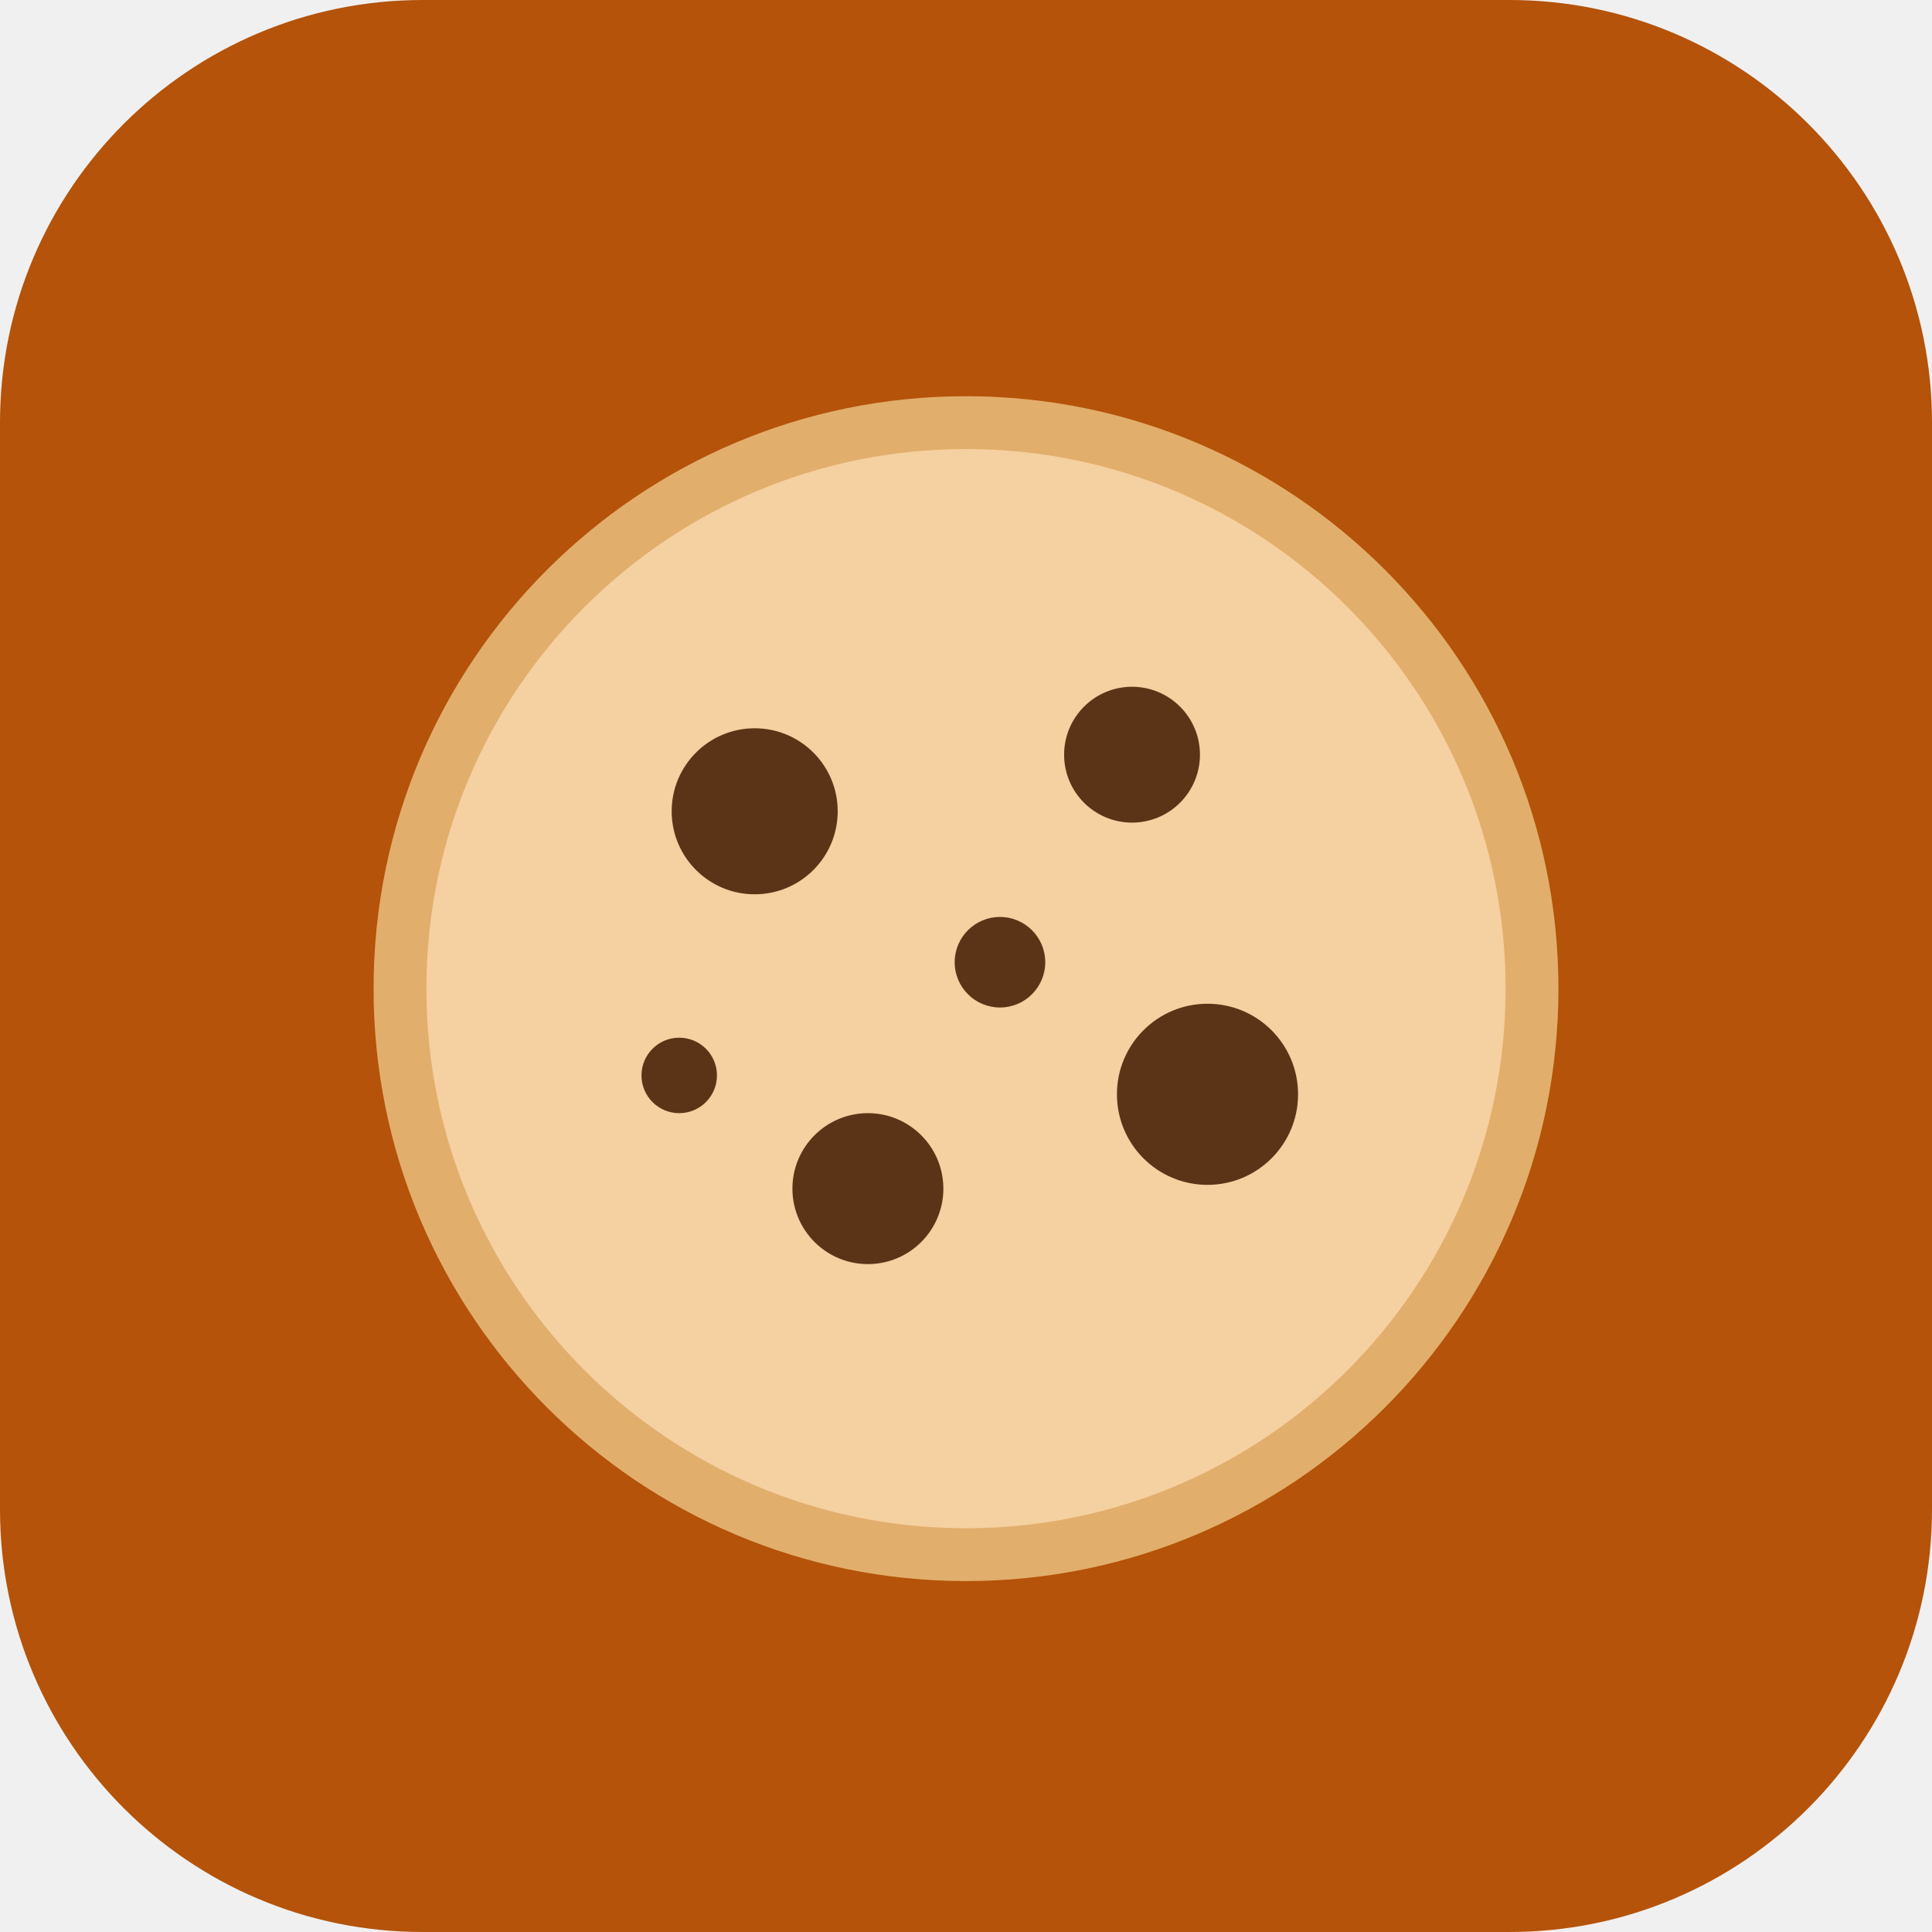
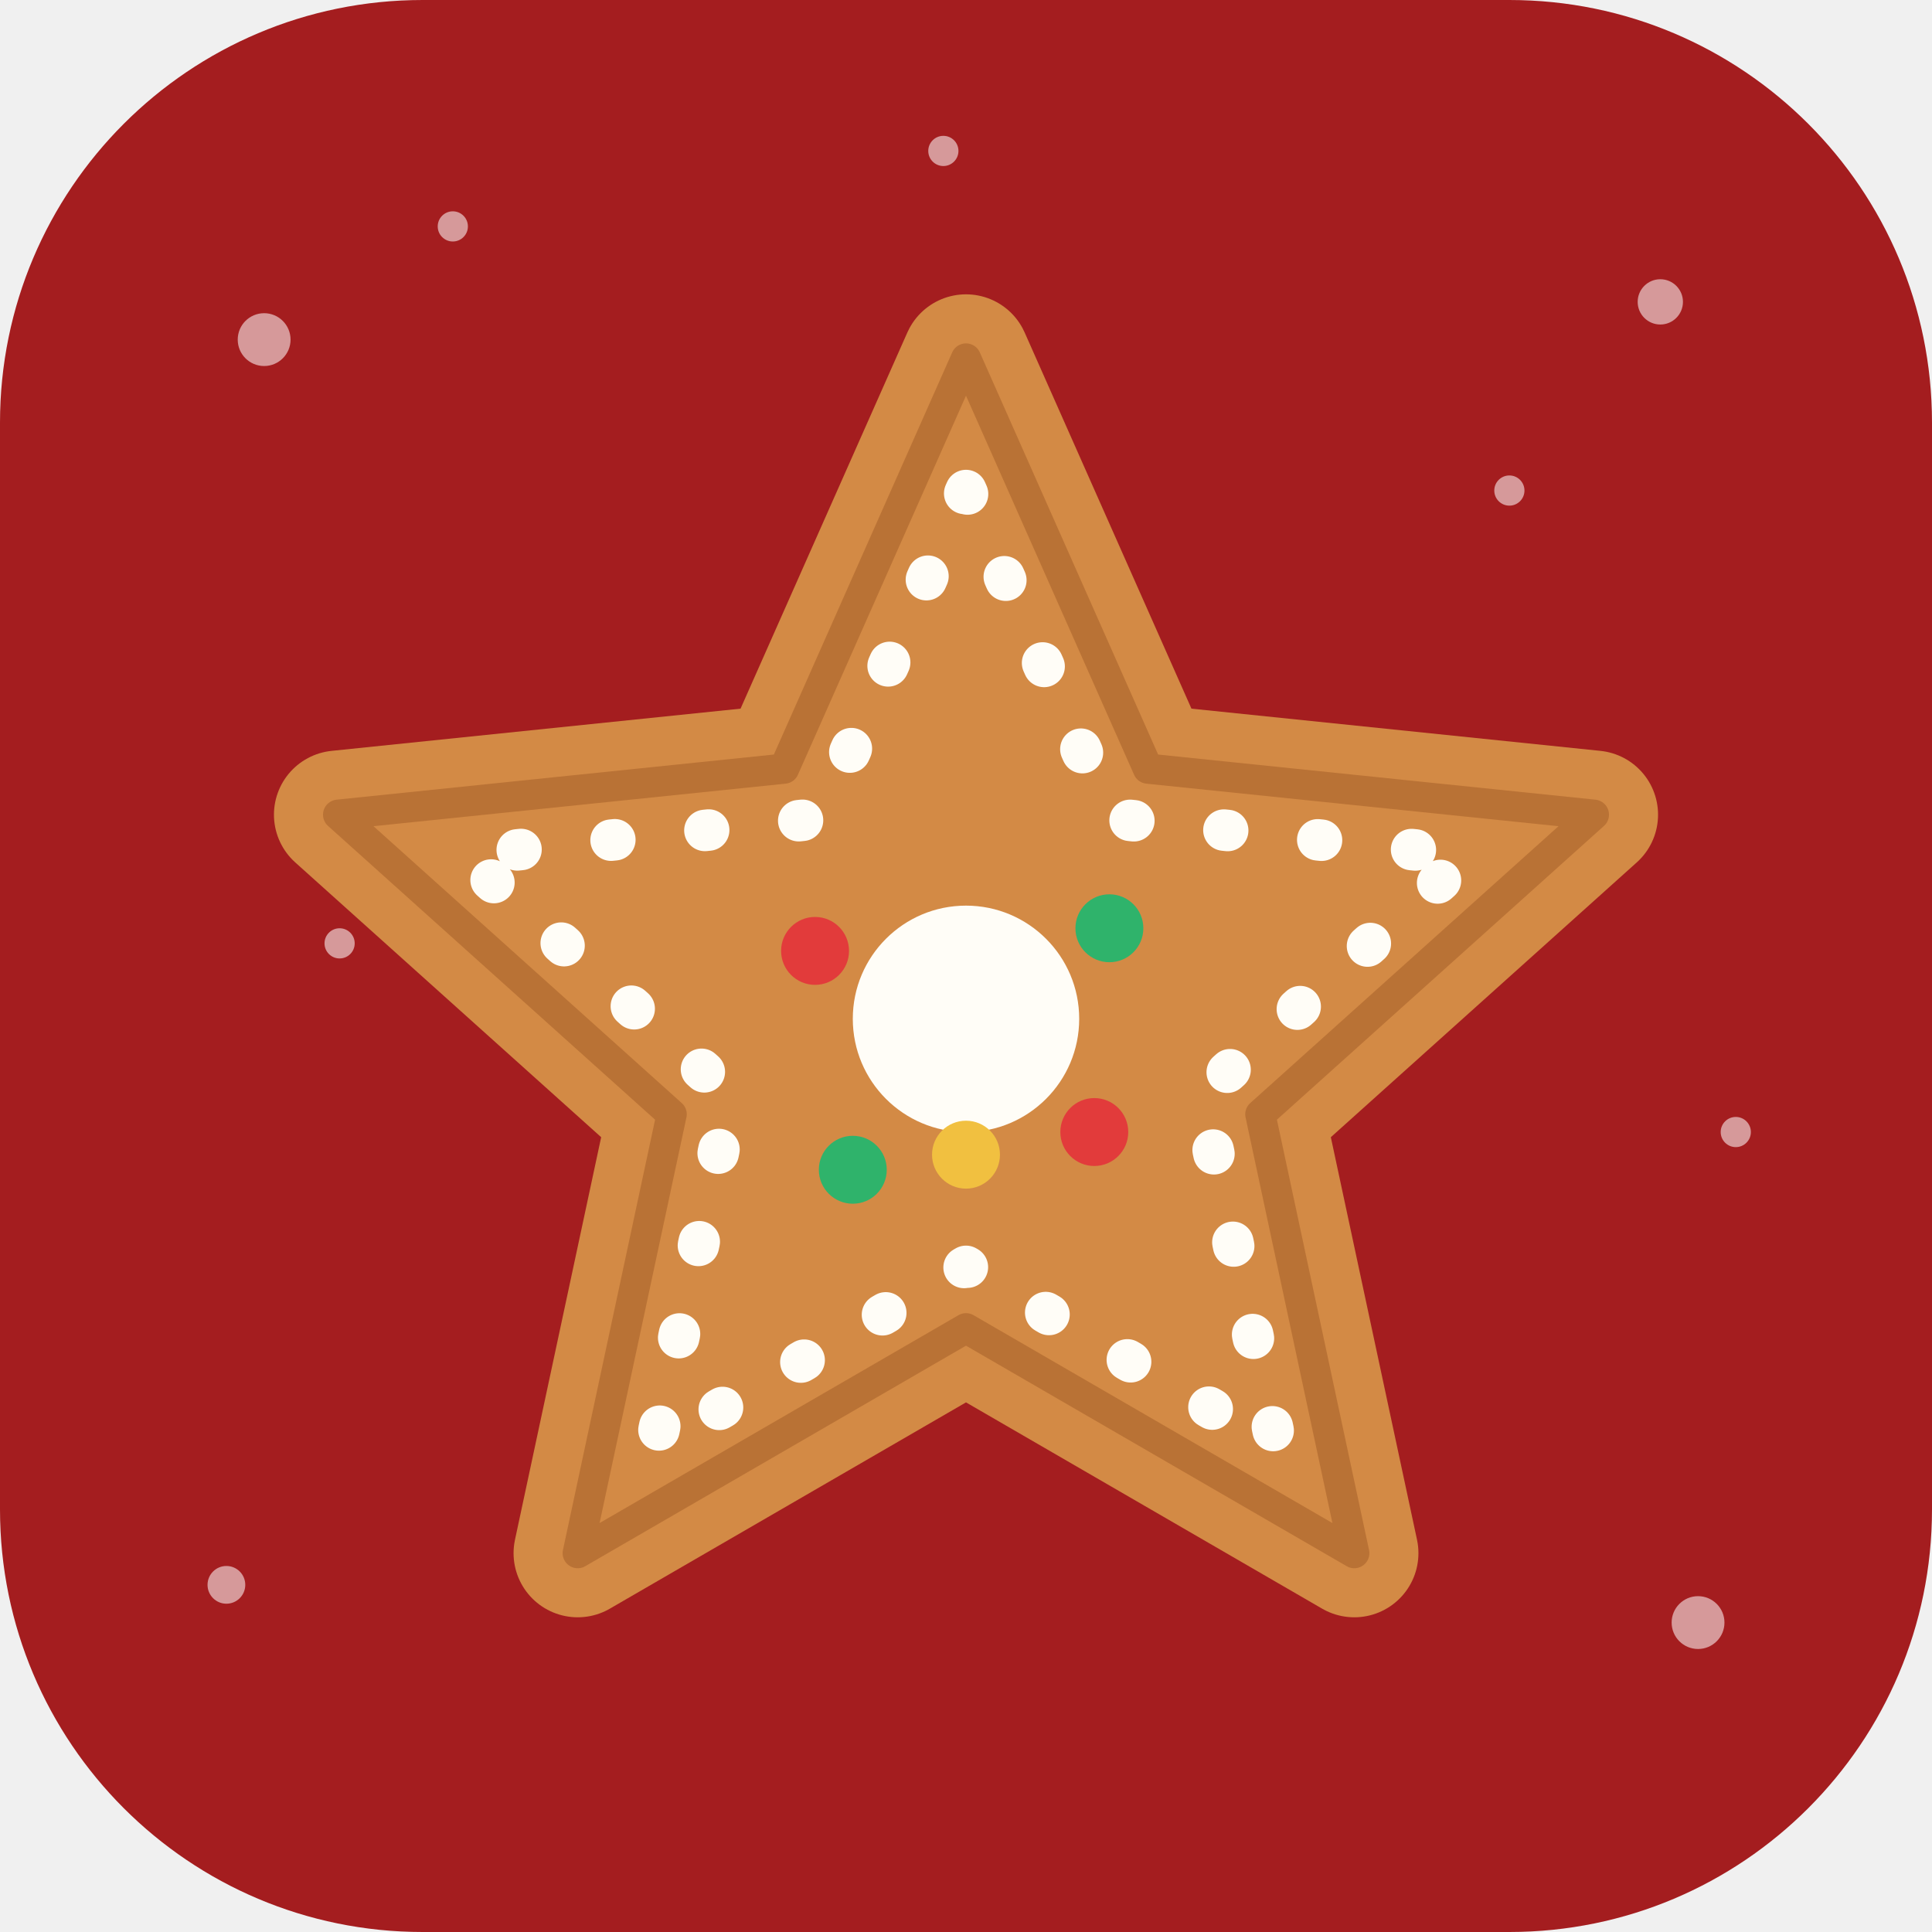
<svg xmlns="http://www.w3.org/2000/svg" viewBox="0 0 512 512">
-   <rect width="512" height="512" rx="112" fill="#b45309" />
-   <circle cx="256" cy="262" r="150" fill="#f5d0a0" />
-   <circle cx="256" cy="262" r="150" fill="none" stroke="#e2ae6c" stroke-width="14" />
-   <circle cx="200" cy="215" r="22" fill="#5b3418" />
-   <circle cx="300" cy="200" r="18" fill="#5b3418" />
-   <circle cx="320" cy="290" r="24" fill="#5b3418" />
-   <circle cx="230" cy="315" r="20" fill="#5b3418" />
-   <circle cx="265" cy="255" r="12" fill="#5b3418" />
-   <circle cx="180" cy="285" r="10" fill="#5b3418" />
+   <rect width="512" height="512" rx="112" fill="#a41d1f" />
+   <circle cx="70" cy="90" r="7" fill="#fff" opacity="0.55" />
+   <circle cx="120" cy="60" r="4" fill="#fff" opacity="0.55" />
+   <circle cx="440" cy="80" r="6" fill="#fff" opacity="0.55" />
+   <circle cx="400" cy="130" r="4" fill="#fff" opacity="0.55" />
+   <circle cx="60" cy="420" r="5" fill="#fff" opacity="0.55" />
+   <circle cx="450" cy="430" r="7" fill="#fff" opacity="0.55" />
+   <circle cx="90" cy="250" r="4" fill="#fff" opacity="0.55" />
+   <circle cx="460" cy="300" r="4" fill="#fff" opacity="0.55" />
+   <circle cx="250" cy="40" r="4" fill="#fff" opacity="0.55" />
+   <path d="M256.0,95.0 L304.2,203.7 L422.4,215.9 L334.0,295.3 L358.9,411.6 L256.0,352.0 L153.1,411.6 L178.0,295.3 L89.6,215.9 L207.8,203.7 Z" fill="#d38a45" stroke="#d38a45" stroke-width="34" stroke-linejoin="round" />
+   <path d="M256.0,95.0 L304.2,203.7 L422.4,215.9 L334.0,295.3 L358.9,411.6 L256.0,352.0 L153.1,411.6 L178.0,295.3 L89.6,215.9 L207.8,203.7 Z" fill="none" stroke="#a9622a" stroke-width="8" stroke-linejoin="round" opacity="0.6" />
+   <path d="M256.0,130.0 L294.6,216.9 L389.1,226.7 L318.4,290.3 L338.3,383.3 L256.0,335.6 L173.7,383.3 L193.6,290.3 L122.9,226.7 L217.4,216.9 Z" fill="none" stroke="#fffdf7" stroke-width="11" stroke-linejoin="round" stroke-linecap="round" stroke-dasharray="1 24" />
+   <circle cx="256" cy="270" r="30.0" fill="#fffdf7" />
+   <circle cx="216.0" cy="252.0" r="9.0" fill="#e23b3b" />
+   <circle cx="294.0" cy="246.0" r="9.0" fill="#2fb36b" />
+   <circle cx="256.0" cy="306.0" r="9.0" fill="#f1c040" />
+   <circle cx="226.0" cy="310.0" r="9.0" fill="#2fb36b" />
+   <circle cx="290.0" cy="300.0" r="9.0" fill="#e23b3b" />
</svg>
